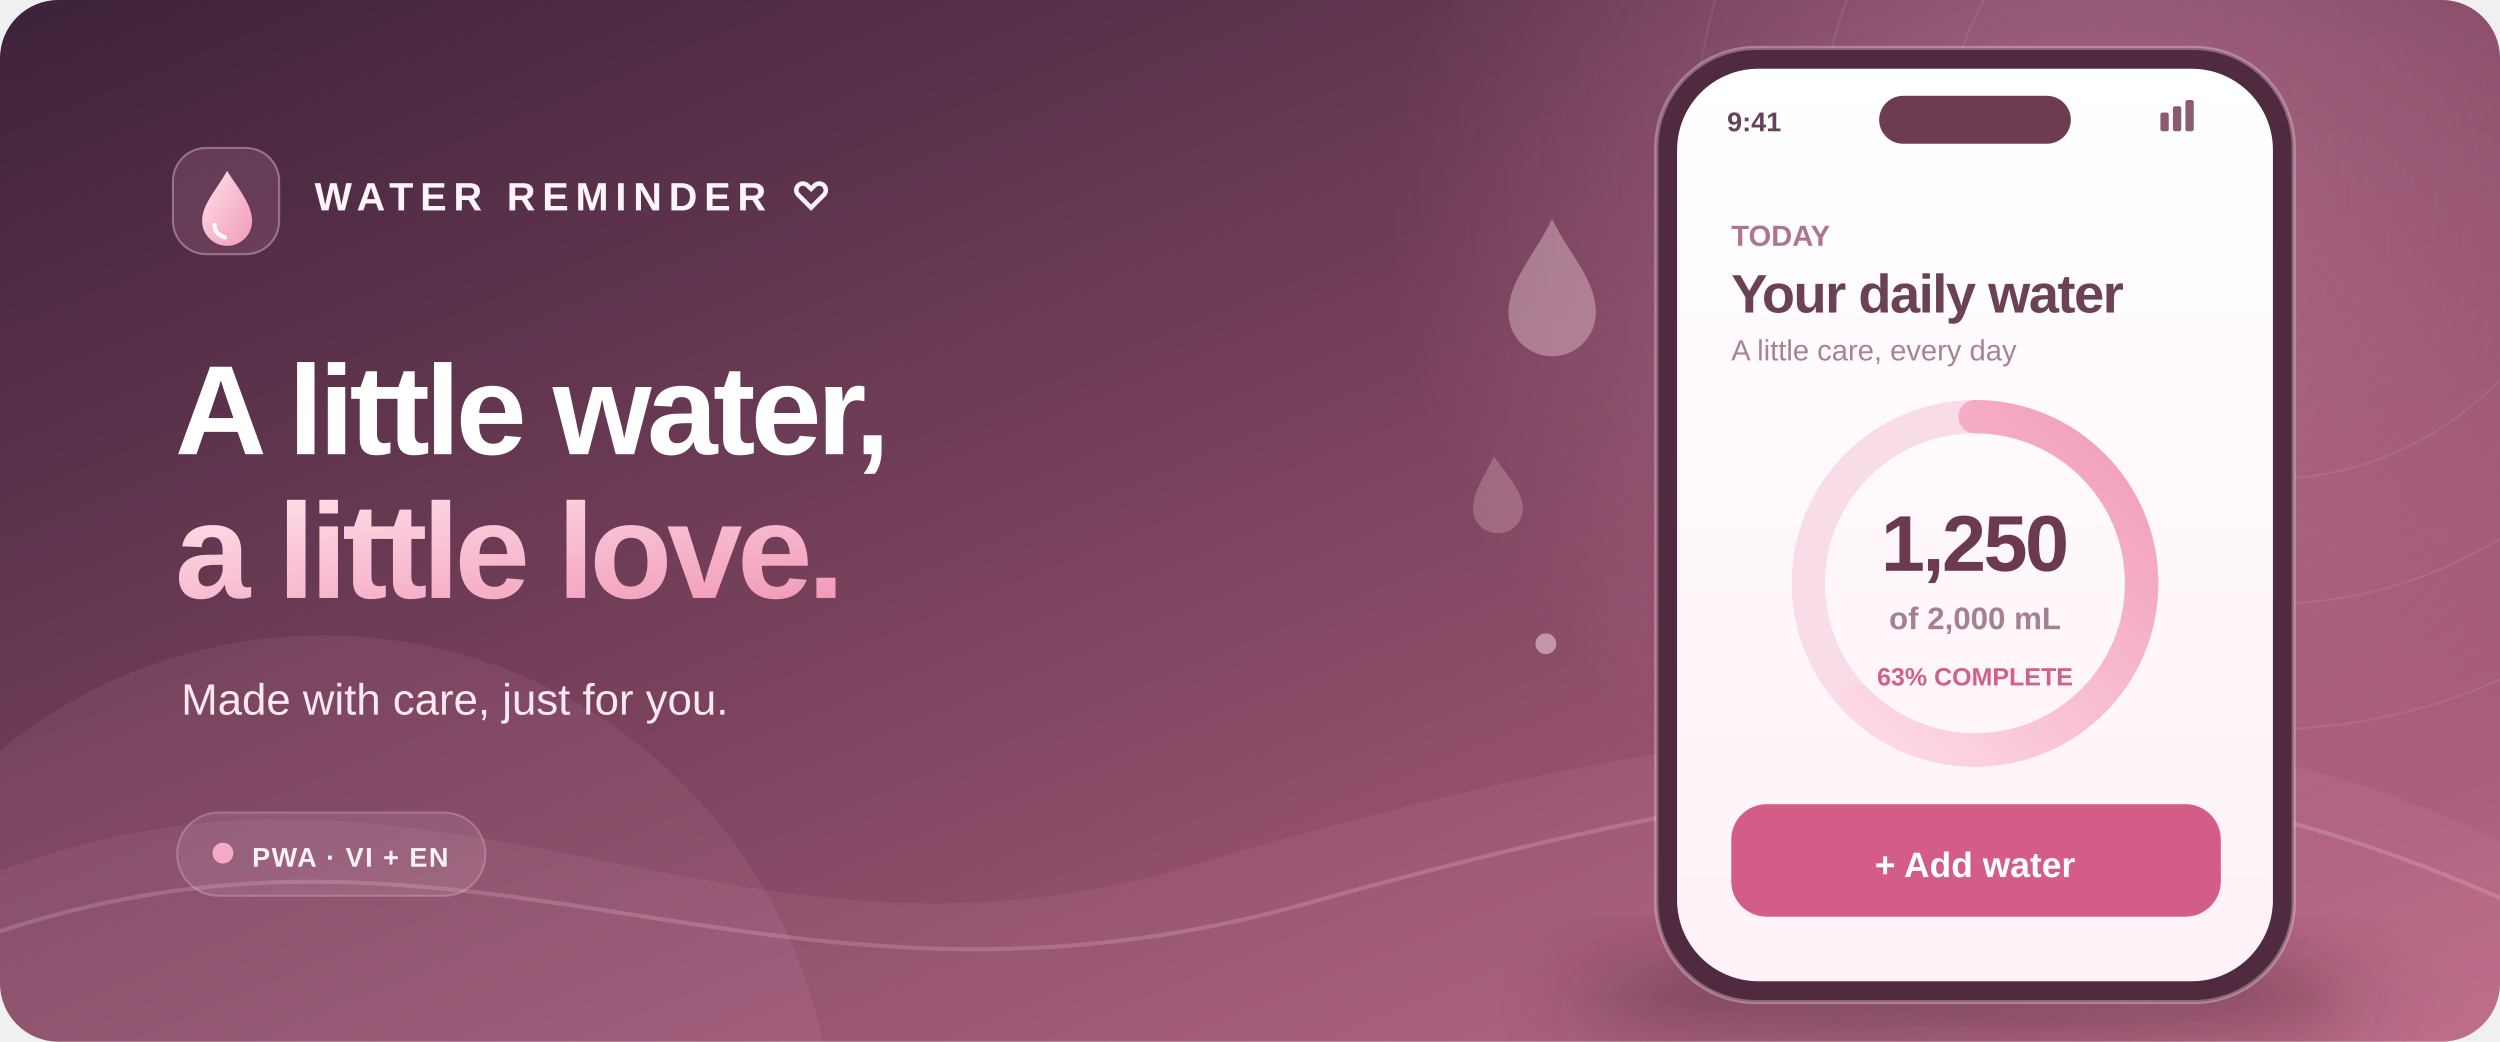
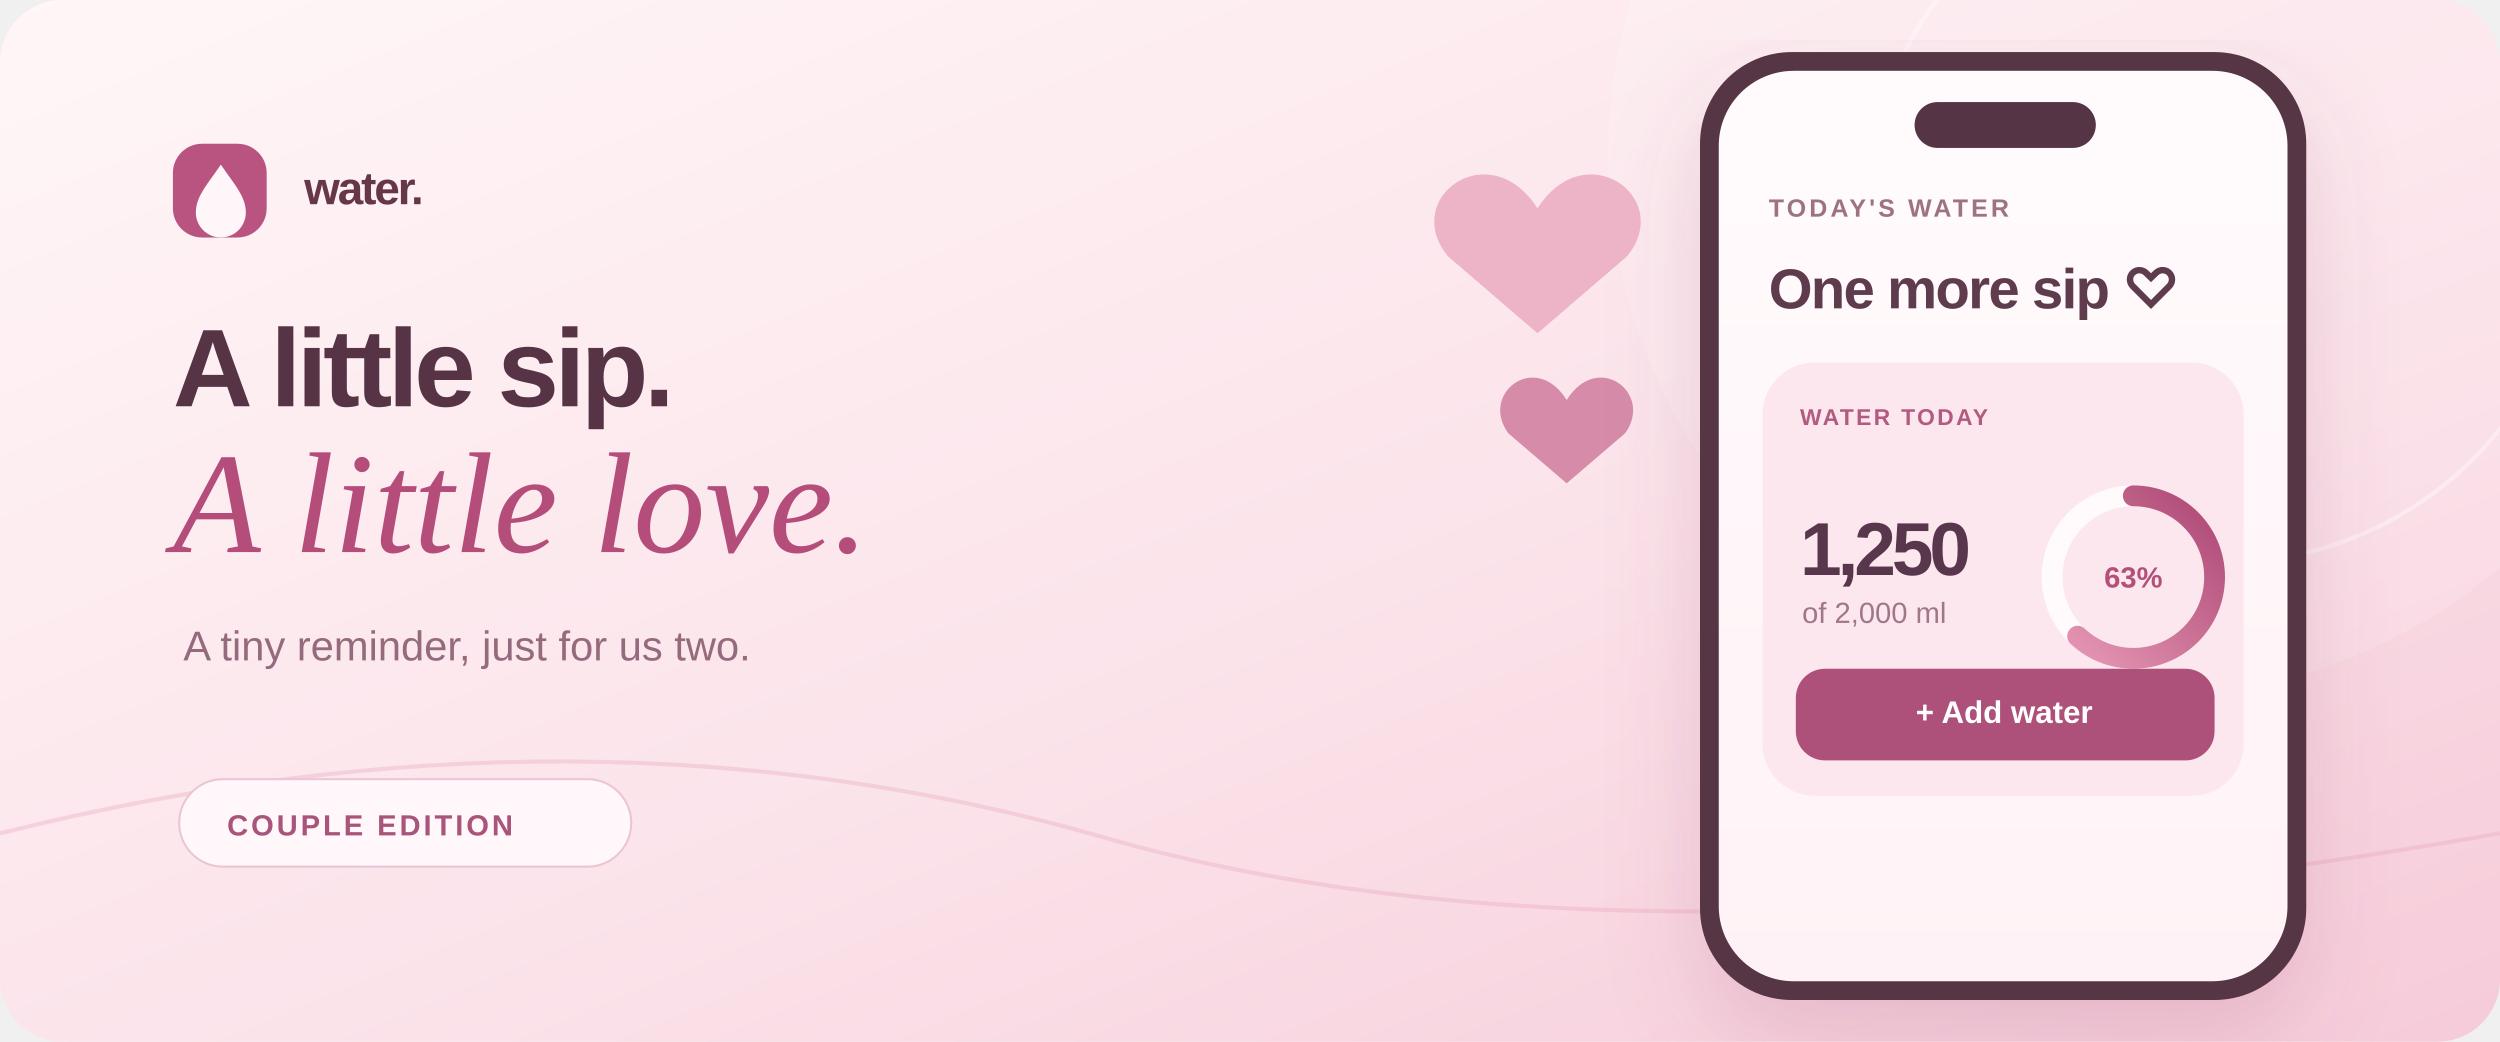
- <svg xmlns="http://www.w3.org/2000/svg" width="1200" height="500" viewBox="0 0 1200 500" role="img" aria-labelledby="title desc">
+ <svg xmlns="http://www.w3.org/2000/svg" width="1200" height="500" viewBox="0 0 1200 500" role="img" aria-labelledby="t d">
  <defs>
-     <linearGradient id="background" x1="0" y1="0" x2="1" y2="1">
-       <stop offset="0%" stop-color="#3D2239" />
-       <stop offset="58%" stop-color="#874965" />
-       <stop offset="100%" stop-color="#BB6886" />
+     <linearGradient id="bg" x1="0" y1="0" x2="1" y2="1">
+       <stop stop-color="#fff6f7" />
+       <stop offset=".56" stop-color="#fbe3ea" />
+       <stop offset="1" stop-color="#f6cbd9" />
    </linearGradient>
-     <linearGradient id="aqua" x1="0" y1="0" x2="1" y2="1">
-       <stop offset="0%" stop-color="#FFE1E9" />
-       <stop offset="100%" stop-color="#F19AB8" />
+     <linearGradient id="phone" x1="0" y1="0" x2="0" y2="1">
+       <stop stop-color="#fffbfc" />
+       <stop offset="1" stop-color="#fff2f6" />
    </linearGradient>
-     <linearGradient id="screen" x1="0" y1="0" x2="0" y2="1">
-       <stop offset="0%" stop-color="#FFFFFF" />
-       <stop offset="100%" stop-color="#FFF2F7" />
+     <linearGradient id="rose" x1="0" y1="0" x2="1" y2="1">
+       <stop stop-color="#e99cb8" />
+       <stop offset="1" stop-color="#ac4774" />
    </linearGradient>
-     <radialGradient id="glow">
-       <stop offset="0%" stop-color="#FDA9C9" stop-opacity=".36" />
-       <stop offset="100%" stop-color="#FDA9C9" stop-opacity="0" />
-     </radialGradient>
-     <filter id="phoneShadow" x="-50%" y="-40%" width="200%" height="200%">
-       <feGaussianBlur stdDeviation="22" />
+     <filter id="s" x="-50%" y="-50%" width="200%" height="200%">
+       <feDropShadow dx="0" dy="19" stdDeviation="22" flood-color="#a14f73" flood-opacity=".2" />
    </filter>
-     <clipPath id="frame">
-       <rect width="1200" height="500" rx="28" />
+     <clipPath id="cl">
+       <rect width="1200" height="500" rx="30" />
    </clipPath>
  </defs>
-   <g clip-path="url(#frame)">
-     <rect width="1200" height="500" fill="url(#background)" />
-     <circle cx="995" cy="100" r="325" fill="url(#glow)" />
-     <circle cx="155" cy="550" r="245" fill="#F5A9C8" opacity=".09" />
-     <path d="M0 418 C 210 339 352 481 570 416 S 1010 310 1200 404 L1200 500 L0 500Z" fill="#FFBAD2" opacity=".075" />
-     <path d="M0 447 C 230 372 370 505 626 434 S 1015 350 1200 431" fill="none" stroke="#FFE3EE" stroke-opacity=".18" stroke-width="2" />
-     <g fill="none" stroke="#FFEFF3" stroke-opacity=".08">
-       <circle cx="1088" cy="75" r="275" />
-       <circle cx="1088" cy="75" r="215" />
-       <circle cx="1088" cy="75" r="155" />
+   <g clip-path="url(#cl)">
+     <rect width="1200" height="500" fill="url(#bg)" />
+     <circle cx="1032" cy="74" r="260" fill="#ffffff" opacity=".14" />
+     <circle cx="1067" cy="100" r="170" fill="none" stroke="#ffffff" stroke-width="2" opacity=".37" />
+     <path d="M0 400Q280 330 530 402T1200 400" fill="none" stroke="#e7a5bd" stroke-width="2" opacity=".34" />
+     <g font-family="-apple-system,BlinkMacSystemFont,'Segoe UI',Arial,sans-serif">
+       <rect x="83" y="69" width="45" height="45" rx="14" fill="#b9537f" />
+       <path d="M106 79c-6 9-12 15-12 23a12 12 0 0 0 24 0c0-8-6-14-12-23Z" fill="#fff6f9" />
+       <text x="146" y="98" font-size="22" font-weight="750" letter-spacing="-1" fill="#653749">water.</text>
+       <text x="83" y="195" font-size="53" font-weight="740" letter-spacing="-2.1" fill="#573445">A little sip.</text>
+       <text x="83" y="265" font-family="Georgia,'Times New Roman',serif" font-style="italic" font-size="69" fill="#b54d7b">A little love.</text>
+       <text x="88" y="317" font-size="20" fill="#946a7c">A tiny reminder, just for us two.</text>
+       <rect x="86" y="374" width="217" height="42" rx="21" fill="#fff7fa" stroke="#ecc5d5" />
+       <text x="109" y="401" font-size="14" letter-spacing="1.4" font-weight="750" fill="#a9547a">COUPLE EDITION</text>
+     </g>
+     <g filter="url(#s)">
+       <rect x="816" y="25" width="291" height="455" rx="44" fill="#573445" />
+       <rect x="825" y="34" width="273" height="437" rx="36" fill="url(#phone)" />
+       <rect x="919" y="49" width="87" height="22" rx="11" fill="#553545" />
    </g>
    <g font-family="-apple-system,BlinkMacSystemFont,'Segoe UI',Arial,sans-serif">
-       <rect x="83" y="71" width="51" height="51" rx="16" fill="#F49FC2" fill-opacity=".15" stroke="#FFDCE9" stroke-opacity=".38" />
-       <path d="M109 82 C104 91 97 98 97 106 A12 12 0 0 0 121 106 C121 98 114 90 109 82Z" fill="url(#aqua)" />
-       <path d="M103 108 C103 111 105 113 108 114" fill="none" stroke="#FFFFFF" stroke-width="2" stroke-linecap="round" />
-       <text x="151" y="101" font-size="19" font-weight="700" letter-spacing="3.3" fill="#FFF4F8">WATER REMINDER  ♡</text>
-       <text x="84" y="218" font-size="61" font-weight="720" letter-spacing="-2.2" fill="#FFFFFF">A little water,</text>
-       <text x="84" y="287" font-size="65" font-weight="740" letter-spacing="-2.5" fill="url(#aqua)">a little love.</text>
-       <text x="87" y="343" font-size="21" font-weight="400" fill="#FFE9F0">Made with care, just for you.</text>
-       <g>
-         <rect x="85" y="390" width="148" height="40" rx="20" fill="#FDE9EF" fill-opacity=".11" stroke="#FFE0EB" stroke-opacity=".25" />
-         <circle cx="107" cy="409.5" r="5" fill="#F5ABC8" />
-         <text x="121" y="416" font-size="13" font-weight="650" letter-spacing=".7" fill="#FFF1F6">PWA  ·  VI + EN</text>
-       </g>
+       <text x="849" y="104" fill="#9e7285" font-size="12" letter-spacing="1.5" font-weight="760">TODAY'S WATER</text>
+       <text x="849" y="148" fill="#5e3b4d" font-size="27" font-weight="750" letter-spacing="-.8">One more sip ♡</text>
+       <rect x="846" y="174" width="231" height="208" rx="25" fill="#fde7ef" />
+       <text x="864" y="204" fill="#b25b7f" font-size="11" font-weight="750" letter-spacing="1.1">WATER TODAY</text>
+       <text x="864" y="276" fill="#58364b" font-size="36" font-weight="780" letter-spacing="-2">1,250</text>
+       <text x="865" y="299" fill="#a07789" font-size="14">of 2,000 ml</text>
+       <circle cx="1024" cy="277" r="39" fill="none" stroke="#fffafc" stroke-width="10" />
+       <circle cx="1024" cy="277" r="39" fill="none" stroke="url(#rose)" stroke-width="10" stroke-linecap="round" stroke-dasharray="152 246" transform="rotate(-90 1024 277)" />
+       <text x="1024" y="282" text-anchor="middle" fill="#b35079" font-size="14" font-weight="700">63%</text>
+       <rect x="862" y="321" width="201" height="44" rx="14" fill="#ae517a" />
+       <text x="962" y="347" text-anchor="middle" fill="white" font-size="15" font-weight="700">+ Add water</text>
    </g>
-     <ellipse cx="945" cy="487" rx="191" ry="26" fill="#361B2B" opacity=".6" filter="url(#phoneShadow)" />
-     <rect x="795" y="23" width="306" height="458" rx="48" fill="#502B40" stroke="#FFE4EE" stroke-opacity=".34" stroke-width="2" />
-     <rect x="805" y="33" width="286" height="438" rx="39" fill="url(#screen)" />
-     <g font-family="-apple-system,BlinkMacSystemFont,'Segoe UI',Arial,sans-serif">
-       <text x="829" y="63" font-size="13" font-weight="700" fill="#65435B">9:41</text>
-       <g fill="#8C5A72">
-         <rect x="1037" y="54" width="4" height="9" rx="1" />
-         <rect x="1043" y="51" width="4" height="12" rx="1" />
-         <rect x="1049" y="48" width="4" height="15" rx="1" />
-       </g>
-       <rect x="902" y="46" width="92" height="23" rx="11.5" fill="#6D3B52" />
-       <text x="831" y="118" font-size="14" font-weight="580" fill="#AF748E">TODAY</text>
-       <text x="831" y="150" font-size="26" font-weight="750" letter-spacing="-.7" fill="#6B4255">Your daily water</text>
-       <text x="831" y="173" font-size="14" fill="#A78294">A little care, every day</text>
-       <circle cx="948" cy="280" r="80" fill="none" stroke="#F8DCE7" stroke-width="16" />
-       <circle cx="948" cy="280" r="80" fill="none" stroke="url(#aqua)" stroke-width="16" stroke-linecap="round" stroke-dasharray="314 503" transform="rotate(-90 948 280)" />
-       <text x="948" y="274" text-anchor="middle" font-size="38" font-weight="800" letter-spacing="-1.2" fill="#6B3950">1,250</text>
-       <text x="948" y="302" text-anchor="middle" font-size="15" font-weight="550" fill="#A68092">of 2,000 mL</text>
-       <text x="948" y="329" text-anchor="middle" font-size="12" font-weight="700" fill="#CF618B">63% COMPLETE</text>
-       <rect x="831" y="386" width="235" height="54" rx="17" fill="#D45C88" />
-       <text x="948" y="421" text-anchor="middle" font-size="17" font-weight="700" fill="#FFFFFF">+ Add water</text>
-     </g>
-     <path d="M745 105 C737 122 724 135 724 150 A21 21 0 1 0 766 150 C766 134 753 122 745 105Z" fill="#FFE1E9" fill-opacity=".35" />
-     <path d="M717 219 C713 228 707 236 707 244 A12 12 0 1 0 731 244 C731 236 722 226 717 219Z" fill="#FFE1E9" fill-opacity=".23" />
-     <circle cx="742" cy="309" r="5" fill="#FFE6F0" opacity=".48" />
+     <path d="M738 100c-23-36-66-5-43 23l43 37 43-37c23-28-20-59-43-23Z" fill="#e9a5be" opacity=".78" />
+     <path d="M752 192c-15-24-42-3-28 16l28 24 28-24c14-19-13-40-28-16Z" fill="#c15a84" opacity=".65" />
  </g>
</svg>
